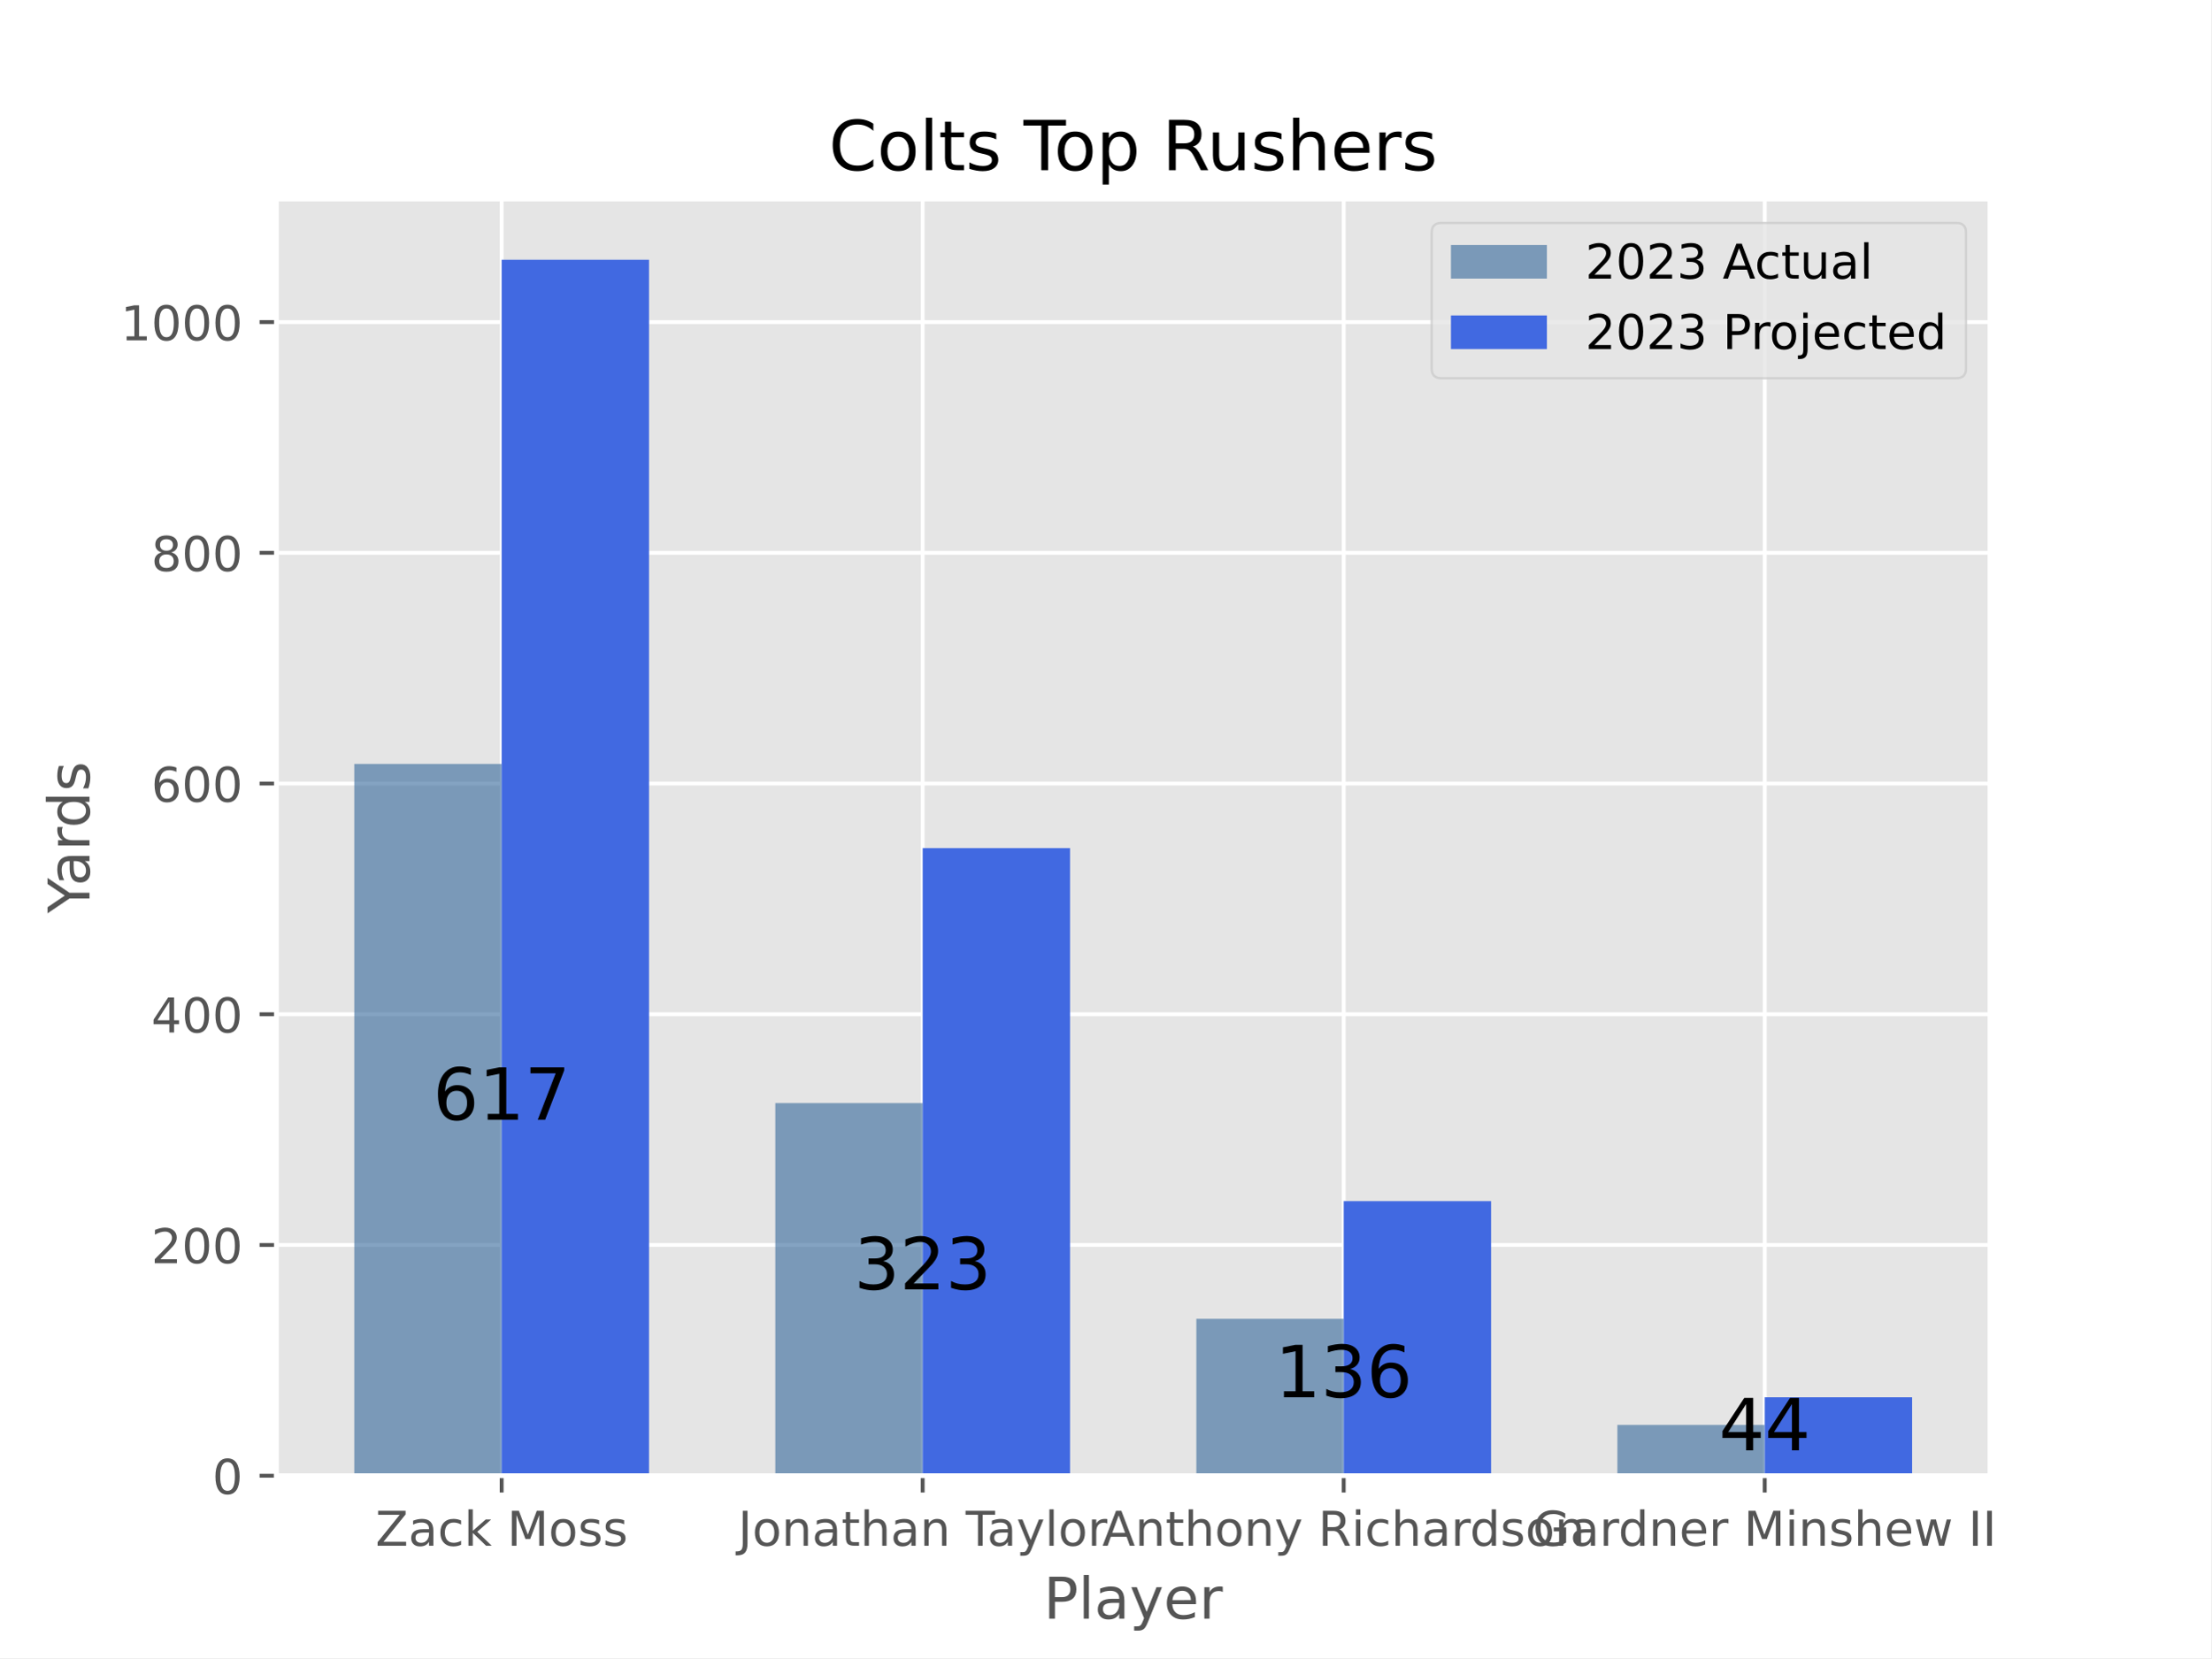
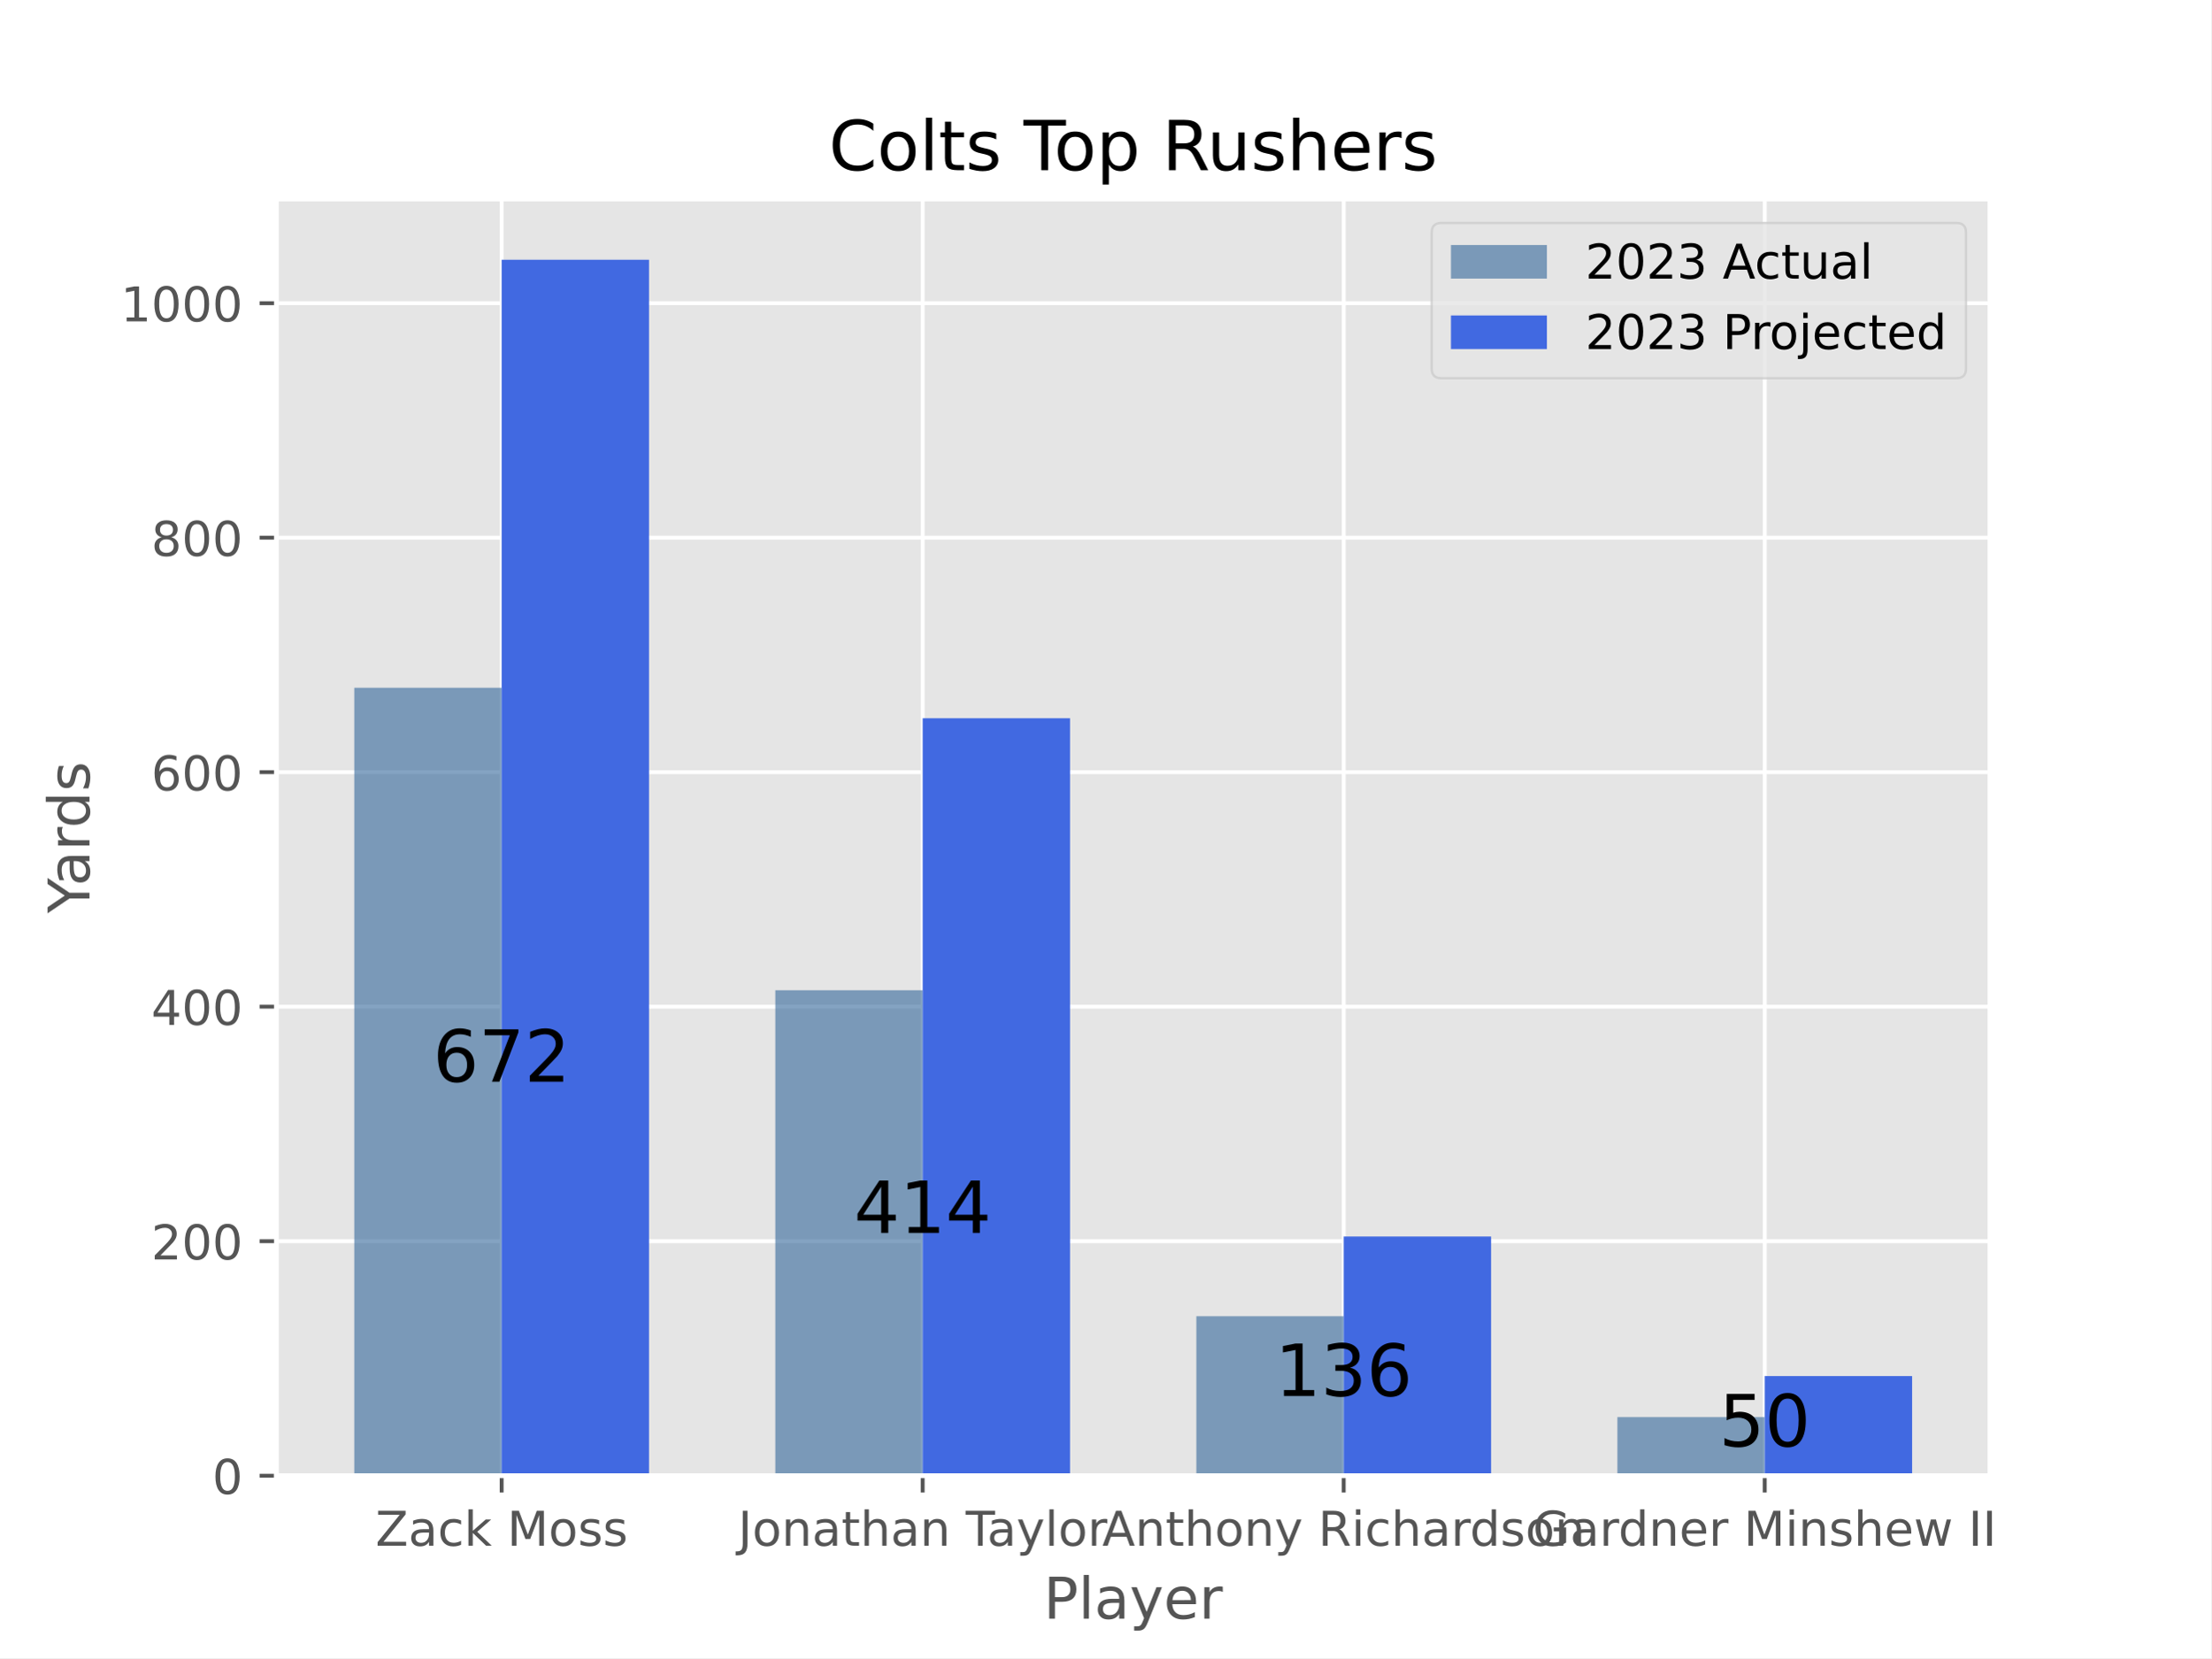
<svg xmlns="http://www.w3.org/2000/svg" xmlns:xlink="http://www.w3.org/1999/xlink" width="460.8pt" height="345.6pt" viewBox="0 0 460.8 345.6" version="1.1">
  <defs>
    <style type="text/css">*{stroke-linejoin: round; stroke-linecap: butt}</style>
  </defs>
  <g id="figure_1">
    <g id="patch_1">
      <path d="M 0 345.6  L 460.8 345.6  L 460.8 0  L 0 0  z " style="fill: #ffffff" />
    </g>
    <g id="axes_1">
      <g id="patch_2">
        <path d="M 57.6 307.584  L 414.72 307.584  L 414.72 41.472  L 57.6 41.472  z " style="fill: #e5e5e5" />
      </g>
      <g id="matplotlib.axis_1">
        <g id="xtick_1">
          <g id="line2d_1">
-             <path d="M 104.543 307.584  L 104.543 41.472  " clip-path="url(#p251eb39e1a)" style="fill: none; stroke: #ffffff; stroke-width: 0.8; stroke-linecap: square" />
+             <path d="M 104.543 307.584  L 104.543 41.472  " clip-path="url(#p2b3e0b271b)" style="fill: none; stroke: #ffffff; stroke-width: 0.8; stroke-linecap: square" />
          </g>
          <g id="line2d_2">
            <defs>
-               <path id="m7da150ba0d" d="M 0 0  L 0 3.5  " style="stroke: #555555; stroke-width: 0.8" />
+               <path id="m5aeb09bf46" d="M 0 0  L 0 3.5  " style="stroke: #555555; stroke-width: 0.8" />
            </defs>
            <g>
-               <use xlink:href="#m7da150ba0d" x="104.543" y="307.584" style="fill: #555555; stroke: #555555; stroke-width: 0.8" />
+               <use xlink:href="#m5aeb09bf46" x="104.543" y="307.584" style="fill: #555555; stroke: #555555; stroke-width: 0.8" />
            </g>
          </g>
          <g id="text_1">
            <g style="fill: #555555" transform="translate(78.23782 322.1824) scale(0.1 -0.1)">
              <defs>
                <path id="DejaVuSans-5a" d="M 359 4666  L 4025 4666  L 4025 4184  L 1075 531  L 4097 531  L 4097 0  L 288 0  L 288 481  L 3238 4134  L 359 4134  L 359 4666  z " transform="scale(0.015625)" />
                <path id="DejaVuSans-61" d="M 2194 1759  Q 1497 1759 1228 1600  Q 959 1441 959 1056  Q 959 750 1161 570  Q 1363 391 1709 391  Q 2188 391 2477 730  Q 2766 1069 2766 1631  L 2766 1759  L 2194 1759  z M 3341 1997  L 3341 0  L 2766 0  L 2766 531  Q 2569 213 2275 61  Q 1981 -91 1556 -91  Q 1019 -91 701 211  Q 384 513 384 1019  Q 384 1609 779 1909  Q 1175 2209 1959 2209  L 2766 2209  L 2766 2266  Q 2766 2663 2505 2880  Q 2244 3097 1772 3097  Q 1472 3097 1187 3025  Q 903 2953 641 2809  L 641 3341  Q 956 3463 1253 3523  Q 1550 3584 1831 3584  Q 2591 3584 2966 3190  Q 3341 2797 3341 1997  z " transform="scale(0.015625)" />
                <path id="DejaVuSans-63" d="M 3122 3366  L 3122 2828  Q 2878 2963 2633 3030  Q 2388 3097 2138 3097  Q 1578 3097 1268 2742  Q 959 2388 959 1747  Q 959 1106 1268 751  Q 1578 397 2138 397  Q 2388 397 2633 464  Q 2878 531 3122 666  L 3122 134  Q 2881 22 2623 -34  Q 2366 -91 2075 -91  Q 1284 -91 818 406  Q 353 903 353 1747  Q 353 2603 823 3093  Q 1294 3584 2113 3584  Q 2378 3584 2631 3529  Q 2884 3475 3122 3366  z " transform="scale(0.015625)" />
                <path id="DejaVuSans-6b" d="M 581 4863  L 1159 4863  L 1159 1991  L 2875 3500  L 3609 3500  L 1753 1863  L 3688 0  L 2938 0  L 1159 1709  L 1159 0  L 581 0  L 581 4863  z " transform="scale(0.015625)" />
                <path id="DejaVuSans-20" transform="scale(0.015625)" />
                <path id="DejaVuSans-4d" d="M 628 4666  L 1569 4666  L 2759 1491  L 3956 4666  L 4897 4666  L 4897 0  L 4281 0  L 4281 4097  L 3078 897  L 2444 897  L 1241 4097  L 1241 0  L 628 0  L 628 4666  z " transform="scale(0.015625)" />
                <path id="DejaVuSans-6f" d="M 1959 3097  Q 1497 3097 1228 2736  Q 959 2375 959 1747  Q 959 1119 1226 758  Q 1494 397 1959 397  Q 2419 397 2687 759  Q 2956 1122 2956 1747  Q 2956 2369 2687 2733  Q 2419 3097 1959 3097  z M 1959 3584  Q 2709 3584 3137 3096  Q 3566 2609 3566 1747  Q 3566 888 3137 398  Q 2709 -91 1959 -91  Q 1206 -91 779 398  Q 353 888 353 1747  Q 353 2609 779 3096  Q 1206 3584 1959 3584  z " transform="scale(0.015625)" />
                <path id="DejaVuSans-73" d="M 2834 3397  L 2834 2853  Q 2591 2978 2328 3040  Q 2066 3103 1784 3103  Q 1356 3103 1142 2972  Q 928 2841 928 2578  Q 928 2378 1081 2264  Q 1234 2150 1697 2047  L 1894 2003  Q 2506 1872 2764 1633  Q 3022 1394 3022 966  Q 3022 478 2636 193  Q 2250 -91 1575 -91  Q 1294 -91 989 -36  Q 684 19 347 128  L 347 722  Q 666 556 975 473  Q 1284 391 1588 391  Q 1994 391 2212 530  Q 2431 669 2431 922  Q 2431 1156 2273 1281  Q 2116 1406 1581 1522  L 1381 1569  Q 847 1681 609 1914  Q 372 2147 372 2553  Q 372 3047 722 3315  Q 1072 3584 1716 3584  Q 2034 3584 2315 3537  Q 2597 3491 2834 3397  z " transform="scale(0.015625)" />
              </defs>
              <use xlink:href="#DejaVuSans-5a" />
              <use xlink:href="#DejaVuSans-61" x="68.506" />
              <use xlink:href="#DejaVuSans-63" x="129.785" />
              <use xlink:href="#DejaVuSans-6b" x="184.766" />
              <use xlink:href="#DejaVuSans-20" x="242.676" />
              <use xlink:href="#DejaVuSans-4d" x="274.463" />
              <use xlink:href="#DejaVuSans-6f" x="360.742" />
              <use xlink:href="#DejaVuSans-73" x="421.924" />
              <use xlink:href="#DejaVuSans-73" x="474.023" />
            </g>
          </g>
        </g>
        <g id="xtick_2">
          <g id="line2d_3">
-             <path d="M 192.288 307.584  L 192.288 41.472  " clip-path="url(#p251eb39e1a)" style="fill: none; stroke: #ffffff; stroke-width: 0.8; stroke-linecap: square" />
+             <path d="M 192.288 307.584  L 192.288 41.472  " clip-path="url(#p2b3e0b271b)" style="fill: none; stroke: #ffffff; stroke-width: 0.8; stroke-linecap: square" />
          </g>
          <g id="line2d_4">
            <g>
-               <use xlink:href="#m7da150ba0d" x="192.288" y="307.584" style="fill: #555555; stroke: #555555; stroke-width: 0.8" />
+               <use xlink:href="#m5aeb09bf46" x="192.288" y="307.584" style="fill: #555555; stroke: #555555; stroke-width: 0.8" />
            </g>
          </g>
          <g id="text_2">
            <g style="fill: #555555" transform="translate(153.8135 322.1824) scale(0.1 -0.1)">
              <defs>
                <path id="DejaVuSans-4a" d="M 628 4666  L 1259 4666  L 1259 325  Q 1259 -519 939 -900  Q 619 -1281 -91 -1281  L -331 -1281  L -331 -750  L -134 -750  Q 284 -750 456 -515  Q 628 -281 628 325  L 628 4666  z " transform="scale(0.015625)" />
                <path id="DejaVuSans-6e" d="M 3513 2113  L 3513 0  L 2938 0  L 2938 2094  Q 2938 2591 2744 2837  Q 2550 3084 2163 3084  Q 1697 3084 1428 2787  Q 1159 2491 1159 1978  L 1159 0  L 581 0  L 581 3500  L 1159 3500  L 1159 2956  Q 1366 3272 1645 3428  Q 1925 3584 2291 3584  Q 2894 3584 3203 3211  Q 3513 2838 3513 2113  z " transform="scale(0.015625)" />
                <path id="DejaVuSans-74" d="M 1172 4494  L 1172 3500  L 2356 3500  L 2356 3053  L 1172 3053  L 1172 1153  Q 1172 725 1289 603  Q 1406 481 1766 481  L 2356 481  L 2356 0  L 1766 0  Q 1100 0 847 248  Q 594 497 594 1153  L 594 3053  L 172 3053  L 172 3500  L 594 3500  L 594 4494  L 1172 4494  z " transform="scale(0.015625)" />
                <path id="DejaVuSans-68" d="M 3513 2113  L 3513 0  L 2938 0  L 2938 2094  Q 2938 2591 2744 2837  Q 2550 3084 2163 3084  Q 1697 3084 1428 2787  Q 1159 2491 1159 1978  L 1159 0  L 581 0  L 581 4863  L 1159 4863  L 1159 2956  Q 1366 3272 1645 3428  Q 1925 3584 2291 3584  Q 2894 3584 3203 3211  Q 3513 2838 3513 2113  z " transform="scale(0.015625)" />
                <path id="DejaVuSans-54" d="M -19 4666  L 3928 4666  L 3928 4134  L 2272 4134  L 2272 0  L 1638 0  L 1638 4134  L -19 4134  L -19 4666  z " transform="scale(0.015625)" />
                <path id="DejaVuSans-79" d="M 2059 -325  Q 1816 -950 1584 -1140  Q 1353 -1331 966 -1331  L 506 -1331  L 506 -850  L 844 -850  Q 1081 -850 1212 -737  Q 1344 -625 1503 -206  L 1606 56  L 191 3500  L 800 3500  L 1894 763  L 2988 3500  L 3597 3500  L 2059 -325  z " transform="scale(0.015625)" />
                <path id="DejaVuSans-6c" d="M 603 4863  L 1178 4863  L 1178 0  L 603 0  L 603 4863  z " transform="scale(0.015625)" />
                <path id="DejaVuSans-72" d="M 2631 2963  Q 2534 3019 2420 3045  Q 2306 3072 2169 3072  Q 1681 3072 1420 2755  Q 1159 2438 1159 1844  L 1159 0  L 581 0  L 581 3500  L 1159 3500  L 1159 2956  Q 1341 3275 1631 3429  Q 1922 3584 2338 3584  Q 2397 3584 2469 3576  Q 2541 3569 2628 3553  L 2631 2963  z " transform="scale(0.015625)" />
              </defs>
              <use xlink:href="#DejaVuSans-4a" />
              <use xlink:href="#DejaVuSans-6f" x="29.492" />
              <use xlink:href="#DejaVuSans-6e" x="90.674" />
              <use xlink:href="#DejaVuSans-61" x="154.053" />
              <use xlink:href="#DejaVuSans-74" x="215.332" />
              <use xlink:href="#DejaVuSans-68" x="254.541" />
              <use xlink:href="#DejaVuSans-61" x="317.92" />
              <use xlink:href="#DejaVuSans-6e" x="379.199" />
              <use xlink:href="#DejaVuSans-20" x="442.578" />
              <use xlink:href="#DejaVuSans-54" x="474.365" />
              <use xlink:href="#DejaVuSans-61" x="518.949" />
              <use xlink:href="#DejaVuSans-79" x="580.229" />
              <use xlink:href="#DejaVuSans-6c" x="639.408" />
              <use xlink:href="#DejaVuSans-6f" x="667.191" />
              <use xlink:href="#DejaVuSans-72" x="728.373" />
            </g>
          </g>
        </g>
        <g id="xtick_3">
          <g id="line2d_5">
-             <path d="M 280.032 307.584  L 280.032 41.472  " clip-path="url(#p251eb39e1a)" style="fill: none; stroke: #ffffff; stroke-width: 0.8; stroke-linecap: square" />
+             <path d="M 280.032 307.584  L 280.032 41.472  " clip-path="url(#p2b3e0b271b)" style="fill: none; stroke: #ffffff; stroke-width: 0.8; stroke-linecap: square" />
          </g>
          <g id="line2d_6">
            <g>
-               <use xlink:href="#m7da150ba0d" x="280.032" y="307.584" style="fill: #555555; stroke: #555555; stroke-width: 0.8" />
+               <use xlink:href="#m5aeb09bf46" x="280.032" y="307.584" style="fill: #555555; stroke: #555555; stroke-width: 0.8" />
            </g>
          </g>
          <g id="text_3">
            <g style="fill: #555555" transform="translate(229.7174 322.1824) scale(0.1 -0.1)">
              <defs>
                <path id="DejaVuSans-41" d="M 2188 4044  L 1331 1722  L 3047 1722  L 2188 4044  z M 1831 4666  L 2547 4666  L 4325 0  L 3669 0  L 3244 1197  L 1141 1197  L 716 0  L 50 0  L 1831 4666  z " transform="scale(0.015625)" />
                <path id="DejaVuSans-52" d="M 2841 2188  Q 3044 2119 3236 1894  Q 3428 1669 3622 1275  L 4263 0  L 3584 0  L 2988 1197  Q 2756 1666 2539 1819  Q 2322 1972 1947 1972  L 1259 1972  L 1259 0  L 628 0  L 628 4666  L 2053 4666  Q 2853 4666 3247 4331  Q 3641 3997 3641 3322  Q 3641 2881 3436 2590  Q 3231 2300 2841 2188  z M 1259 4147  L 1259 2491  L 2053 2491  Q 2509 2491 2742 2702  Q 2975 2913 2975 3322  Q 2975 3731 2742 3939  Q 2509 4147 2053 4147  L 1259 4147  z " transform="scale(0.015625)" />
                <path id="DejaVuSans-69" d="M 603 3500  L 1178 3500  L 1178 0  L 603 0  L 603 3500  z M 603 4863  L 1178 4863  L 1178 4134  L 603 4134  L 603 4863  z " transform="scale(0.015625)" />
                <path id="DejaVuSans-64" d="M 2906 2969  L 2906 4863  L 3481 4863  L 3481 0  L 2906 0  L 2906 525  Q 2725 213 2448 61  Q 2172 -91 1784 -91  Q 1150 -91 751 415  Q 353 922 353 1747  Q 353 2572 751 3078  Q 1150 3584 1784 3584  Q 2172 3584 2448 3432  Q 2725 3281 2906 2969  z M 947 1747  Q 947 1113 1208 752  Q 1469 391 1925 391  Q 2381 391 2643 752  Q 2906 1113 2906 1747  Q 2906 2381 2643 2742  Q 2381 3103 1925 3103  Q 1469 3103 1208 2742  Q 947 2381 947 1747  z " transform="scale(0.015625)" />
              </defs>
              <use xlink:href="#DejaVuSans-41" />
              <use xlink:href="#DejaVuSans-6e" x="68.408" />
              <use xlink:href="#DejaVuSans-74" x="131.787" />
              <use xlink:href="#DejaVuSans-68" x="170.996" />
              <use xlink:href="#DejaVuSans-6f" x="234.375" />
              <use xlink:href="#DejaVuSans-6e" x="295.557" />
              <use xlink:href="#DejaVuSans-79" x="358.936" />
              <use xlink:href="#DejaVuSans-20" x="418.115" />
              <use xlink:href="#DejaVuSans-52" x="449.902" />
              <use xlink:href="#DejaVuSans-69" x="519.385" />
              <use xlink:href="#DejaVuSans-63" x="547.168" />
              <use xlink:href="#DejaVuSans-68" x="602.148" />
              <use xlink:href="#DejaVuSans-61" x="665.527" />
              <use xlink:href="#DejaVuSans-72" x="726.807" />
              <use xlink:href="#DejaVuSans-64" x="766.17" />
              <use xlink:href="#DejaVuSans-73" x="829.646" />
              <use xlink:href="#DejaVuSans-6f" x="881.746" />
              <use xlink:href="#DejaVuSans-6e" x="942.928" />
            </g>
          </g>
        </g>
        <g id="xtick_4">
          <g id="line2d_7">
-             <path d="M 367.777 307.584  L 367.777 41.472  " clip-path="url(#p251eb39e1a)" style="fill: none; stroke: #ffffff; stroke-width: 0.8; stroke-linecap: square" />
+             <path d="M 367.777 307.584  L 367.777 41.472  " clip-path="url(#p2b3e0b271b)" style="fill: none; stroke: #ffffff; stroke-width: 0.8; stroke-linecap: square" />
          </g>
          <g id="line2d_8">
            <g>
-               <use xlink:href="#m7da150ba0d" x="367.777" y="307.584" style="fill: #555555; stroke: #555555; stroke-width: 0.8" />
+               <use xlink:href="#m5aeb09bf46" x="367.777" y="307.584" style="fill: #555555; stroke: #555555; stroke-width: 0.8" />
            </g>
          </g>
          <g id="text_4">
            <g style="fill: #555555" transform="translate(319.4564 322.1824) scale(0.1 -0.1)">
              <defs>
                <path id="DejaVuSans-47" d="M 3809 666  L 3809 1919  L 2778 1919  L 2778 2438  L 4434 2438  L 4434 434  Q 4069 175 3628 42  Q 3188 -91 2688 -91  Q 1594 -91 976 548  Q 359 1188 359 2328  Q 359 3472 976 4111  Q 1594 4750 2688 4750  Q 3144 4750 3555 4637  Q 3966 4525 4313 4306  L 4313 3634  Q 3963 3931 3569 4081  Q 3175 4231 2741 4231  Q 1884 4231 1454 3753  Q 1025 3275 1025 2328  Q 1025 1384 1454 906  Q 1884 428 2741 428  Q 3075 428 3337 486  Q 3600 544 3809 666  z " transform="scale(0.015625)" />
                <path id="DejaVuSans-65" d="M 3597 1894  L 3597 1613  L 953 1613  Q 991 1019 1311 708  Q 1631 397 2203 397  Q 2534 397 2845 478  Q 3156 559 3463 722  L 3463 178  Q 3153 47 2828 -22  Q 2503 -91 2169 -91  Q 1331 -91 842 396  Q 353 884 353 1716  Q 353 2575 817 3079  Q 1281 3584 2069 3584  Q 2775 3584 3186 3129  Q 3597 2675 3597 1894  z M 3022 2063  Q 3016 2534 2758 2815  Q 2500 3097 2075 3097  Q 1594 3097 1305 2825  Q 1016 2553 972 2059  L 3022 2063  z " transform="scale(0.015625)" />
                <path id="DejaVuSans-77" d="M 269 3500  L 844 3500  L 1563 769  L 2278 3500  L 2956 3500  L 3675 769  L 4391 3500  L 4966 3500  L 4050 0  L 3372 0  L 2619 2869  L 1863 0  L 1184 0  L 269 3500  z " transform="scale(0.015625)" />
                <path id="DejaVuSans-49" d="M 628 4666  L 1259 4666  L 1259 0  L 628 0  L 628 4666  z " transform="scale(0.015625)" />
              </defs>
              <use xlink:href="#DejaVuSans-47" />
              <use xlink:href="#DejaVuSans-61" x="77.49" />
              <use xlink:href="#DejaVuSans-72" x="138.77" />
              <use xlink:href="#DejaVuSans-64" x="178.133" />
              <use xlink:href="#DejaVuSans-6e" x="241.609" />
              <use xlink:href="#DejaVuSans-65" x="304.988" />
              <use xlink:href="#DejaVuSans-72" x="366.512" />
              <use xlink:href="#DejaVuSans-20" x="407.625" />
              <use xlink:href="#DejaVuSans-4d" x="439.412" />
              <use xlink:href="#DejaVuSans-69" x="525.691" />
              <use xlink:href="#DejaVuSans-6e" x="553.475" />
              <use xlink:href="#DejaVuSans-73" x="616.854" />
              <use xlink:href="#DejaVuSans-68" x="668.953" />
              <use xlink:href="#DejaVuSans-65" x="732.332" />
              <use xlink:href="#DejaVuSans-77" x="793.855" />
              <use xlink:href="#DejaVuSans-20" x="875.643" />
              <use xlink:href="#DejaVuSans-49" x="907.43" />
              <use xlink:href="#DejaVuSans-49" x="936.922" />
            </g>
          </g>
        </g>
        <g id="text_5">
          <g style="fill: #555555" transform="translate(217.4888 337.3802) scale(0.12 -0.12)">
            <defs>
              <path id="DejaVuSans-50" d="M 1259 4147  L 1259 2394  L 2053 2394  Q 2494 2394 2734 2622  Q 2975 2850 2975 3272  Q 2975 3691 2734 3919  Q 2494 4147 2053 4147  L 1259 4147  z M 628 4666  L 2053 4666  Q 2838 4666 3239 4311  Q 3641 3956 3641 3272  Q 3641 2581 3239 2228  Q 2838 1875 2053 1875  L 1259 1875  L 1259 0  L 628 0  L 628 4666  z " transform="scale(0.015625)" />
            </defs>
            <use xlink:href="#DejaVuSans-50" />
            <use xlink:href="#DejaVuSans-6c" x="60.303" />
            <use xlink:href="#DejaVuSans-61" x="88.086" />
            <use xlink:href="#DejaVuSans-79" x="149.365" />
            <use xlink:href="#DejaVuSans-65" x="208.545" />
            <use xlink:href="#DejaVuSans-72" x="270.068" />
          </g>
        </g>
      </g>
      <g id="matplotlib.axis_2">
        <g id="ytick_1">
          <g id="line2d_9">
-             <path d="M 57.6 307.584  L 414.72 307.584  " clip-path="url(#p251eb39e1a)" style="fill: none; stroke: #ffffff; stroke-width: 0.8; stroke-linecap: square" />
+             <path d="M 57.6 307.584  L 414.72 307.584  " clip-path="url(#p2b3e0b271b)" style="fill: none; stroke: #ffffff; stroke-width: 0.8; stroke-linecap: square" />
          </g>
          <g id="line2d_10">
            <defs>
-               <path id="m4eb069c645" d="M 0 0  L -3.5 0  " style="stroke: #555555; stroke-width: 0.8" />
+               <path id="m1bba6a1f5a" d="M 0 0  L -3.5 0  " style="stroke: #555555; stroke-width: 0.8" />
            </defs>
            <g>
-               <use xlink:href="#m4eb069c645" x="57.6" y="307.584" style="fill: #555555; stroke: #555555; stroke-width: 0.8" />
+               <use xlink:href="#m1bba6a1f5a" x="57.6" y="307.584" style="fill: #555555; stroke: #555555; stroke-width: 0.8" />
            </g>
          </g>
          <g id="text_6">
            <g style="fill: #555555" transform="translate(44.2375 311.3832) scale(0.1 -0.1)">
              <defs>
                <path id="DejaVuSans-30" d="M 2034 4250  Q 1547 4250 1301 3770  Q 1056 3291 1056 2328  Q 1056 1369 1301 889  Q 1547 409 2034 409  Q 2525 409 2770 889  Q 3016 1369 3016 2328  Q 3016 3291 2770 3770  Q 2525 4250 2034 4250  z M 2034 4750  Q 2819 4750 3233 4129  Q 3647 3509 3647 2328  Q 3647 1150 3233 529  Q 2819 -91 2034 -91  Q 1250 -91 836 529  Q 422 1150 422 2328  Q 422 3509 836 4129  Q 1250 4750 2034 4750  z " transform="scale(0.015625)" />
              </defs>
              <use xlink:href="#DejaVuSans-30" />
            </g>
          </g>
        </g>
        <g id="ytick_2">
          <g id="line2d_11">
-             <path d="M 57.6 259.493  L 414.72 259.493  " clip-path="url(#p251eb39e1a)" style="fill: none; stroke: #ffffff; stroke-width: 0.8; stroke-linecap: square" />
+             <path d="M 57.6 258.705  L 414.72 258.705  " clip-path="url(#p2b3e0b271b)" style="fill: none; stroke: #ffffff; stroke-width: 0.8; stroke-linecap: square" />
          </g>
          <g id="line2d_12">
            <g>
-               <use xlink:href="#m4eb069c645" x="57.6" y="259.493" style="fill: #555555; stroke: #555555; stroke-width: 0.8" />
+               <use xlink:href="#m1bba6a1f5a" x="57.6" y="258.705" style="fill: #555555; stroke: #555555; stroke-width: 0.8" />
            </g>
          </g>
          <g id="text_7">
-             <g style="fill: #555555" transform="translate(31.5125 263.2921) scale(0.1 -0.1)">
+             <g style="fill: #555555" transform="translate(31.5125 262.5038) scale(0.1 -0.1)">
              <defs>
                <path id="DejaVuSans-32" d="M 1228 531  L 3431 531  L 3431 0  L 469 0  L 469 531  Q 828 903 1448 1529  Q 2069 2156 2228 2338  Q 2531 2678 2651 2914  Q 2772 3150 2772 3378  Q 2772 3750 2511 3984  Q 2250 4219 1831 4219  Q 1534 4219 1204 4116  Q 875 4013 500 3803  L 500 4441  Q 881 4594 1212 4672  Q 1544 4750 1819 4750  Q 2544 4750 2975 4387  Q 3406 4025 3406 3419  Q 3406 3131 3298 2873  Q 3191 2616 2906 2266  Q 2828 2175 2409 1742  Q 1991 1309 1228 531  z " transform="scale(0.015625)" />
              </defs>
              <use xlink:href="#DejaVuSans-32" />
              <use xlink:href="#DejaVuSans-30" x="63.623" />
              <use xlink:href="#DejaVuSans-30" x="127.246" />
            </g>
          </g>
        </g>
        <g id="ytick_3">
          <g id="line2d_13">
-             <path d="M 57.6 211.402  L 414.72 211.402  " clip-path="url(#p251eb39e1a)" style="fill: none; stroke: #ffffff; stroke-width: 0.8; stroke-linecap: square" />
+             <path d="M 57.6 209.825  L 414.72 209.825  " clip-path="url(#p2b3e0b271b)" style="fill: none; stroke: #ffffff; stroke-width: 0.8; stroke-linecap: square" />
          </g>
          <g id="line2d_14">
            <g>
-               <use xlink:href="#m4eb069c645" x="57.6" y="211.402" style="fill: #555555; stroke: #555555; stroke-width: 0.8" />
+               <use xlink:href="#m1bba6a1f5a" x="57.6" y="209.825" style="fill: #555555; stroke: #555555; stroke-width: 0.8" />
            </g>
          </g>
          <g id="text_8">
-             <g style="fill: #555555" transform="translate(31.5125 215.2011) scale(0.1 -0.1)">
+             <g style="fill: #555555" transform="translate(31.5125 213.6243) scale(0.1 -0.1)">
              <defs>
                <path id="DejaVuSans-34" d="M 2419 4116  L 825 1625  L 2419 1625  L 2419 4116  z M 2253 4666  L 3047 4666  L 3047 1625  L 3713 1625  L 3713 1100  L 3047 1100  L 3047 0  L 2419 0  L 2419 1100  L 313 1100  L 313 1709  L 2253 4666  z " transform="scale(0.015625)" />
              </defs>
              <use xlink:href="#DejaVuSans-34" />
              <use xlink:href="#DejaVuSans-30" x="63.623" />
              <use xlink:href="#DejaVuSans-30" x="127.246" />
            </g>
          </g>
        </g>
        <g id="ytick_4">
          <g id="line2d_15">
-             <path d="M 57.6 163.311  L 414.72 163.311  " clip-path="url(#p251eb39e1a)" style="fill: none; stroke: #ffffff; stroke-width: 0.8; stroke-linecap: square" />
+             <path d="M 57.6 160.946  L 414.72 160.946  " clip-path="url(#p2b3e0b271b)" style="fill: none; stroke: #ffffff; stroke-width: 0.8; stroke-linecap: square" />
          </g>
          <g id="line2d_16">
            <g>
-               <use xlink:href="#m4eb069c645" x="57.6" y="163.311" style="fill: #555555; stroke: #555555; stroke-width: 0.8" />
+               <use xlink:href="#m1bba6a1f5a" x="57.6" y="160.946" style="fill: #555555; stroke: #555555; stroke-width: 0.8" />
            </g>
          </g>
          <g id="text_9">
-             <g style="fill: #555555" transform="translate(31.5125 167.11) scale(0.1 -0.1)">
+             <g style="fill: #555555" transform="translate(31.5125 164.7448) scale(0.1 -0.1)">
              <defs>
                <path id="DejaVuSans-36" d="M 2113 2584  Q 1688 2584 1439 2293  Q 1191 2003 1191 1497  Q 1191 994 1439 701  Q 1688 409 2113 409  Q 2538 409 2786 701  Q 3034 994 3034 1497  Q 3034 2003 2786 2293  Q 2538 2584 2113 2584  z M 3366 4563  L 3366 3988  Q 3128 4100 2886 4159  Q 2644 4219 2406 4219  Q 1781 4219 1451 3797  Q 1122 3375 1075 2522  Q 1259 2794 1537 2939  Q 1816 3084 2150 3084  Q 2853 3084 3261 2657  Q 3669 2231 3669 1497  Q 3669 778 3244 343  Q 2819 -91 2113 -91  Q 1303 -91 875 529  Q 447 1150 447 2328  Q 447 3434 972 4092  Q 1497 4750 2381 4750  Q 2619 4750 2861 4703  Q 3103 4656 3366 4563  z " transform="scale(0.015625)" />
              </defs>
              <use xlink:href="#DejaVuSans-36" />
              <use xlink:href="#DejaVuSans-30" x="63.623" />
              <use xlink:href="#DejaVuSans-30" x="127.246" />
            </g>
          </g>
        </g>
        <g id="ytick_5">
          <g id="line2d_17">
-             <path d="M 57.6 115.22  L 414.72 115.22  " clip-path="url(#p251eb39e1a)" style="fill: none; stroke: #ffffff; stroke-width: 0.8; stroke-linecap: square" />
+             <path d="M 57.6 112.066  L 414.72 112.066  " clip-path="url(#p2b3e0b271b)" style="fill: none; stroke: #ffffff; stroke-width: 0.8; stroke-linecap: square" />
          </g>
          <g id="line2d_18">
            <g>
-               <use xlink:href="#m4eb069c645" x="57.6" y="115.22" style="fill: #555555; stroke: #555555; stroke-width: 0.8" />
+               <use xlink:href="#m1bba6a1f5a" x="57.6" y="112.066" style="fill: #555555; stroke: #555555; stroke-width: 0.8" />
            </g>
          </g>
          <g id="text_10">
-             <g style="fill: #555555" transform="translate(31.5125 119.0189) scale(0.1 -0.1)">
+             <g style="fill: #555555" transform="translate(31.5125 115.8654) scale(0.1 -0.1)">
              <defs>
                <path id="DejaVuSans-38" d="M 2034 2216  Q 1584 2216 1326 1975  Q 1069 1734 1069 1313  Q 1069 891 1326 650  Q 1584 409 2034 409  Q 2484 409 2743 651  Q 3003 894 3003 1313  Q 3003 1734 2745 1975  Q 2488 2216 2034 2216  z M 1403 2484  Q 997 2584 770 2862  Q 544 3141 544 3541  Q 544 4100 942 4425  Q 1341 4750 2034 4750  Q 2731 4750 3128 4425  Q 3525 4100 3525 3541  Q 3525 3141 3298 2862  Q 3072 2584 2669 2484  Q 3125 2378 3379 2068  Q 3634 1759 3634 1313  Q 3634 634 3220 271  Q 2806 -91 2034 -91  Q 1263 -91 848 271  Q 434 634 434 1313  Q 434 1759 690 2068  Q 947 2378 1403 2484  z M 1172 3481  Q 1172 3119 1398 2916  Q 1625 2713 2034 2713  Q 2441 2713 2670 2916  Q 2900 3119 2900 3481  Q 2900 3844 2670 4047  Q 2441 4250 2034 4250  Q 1625 4250 1398 4047  Q 1172 3844 1172 3481  z " transform="scale(0.015625)" />
              </defs>
              <use xlink:href="#DejaVuSans-38" />
              <use xlink:href="#DejaVuSans-30" x="63.623" />
              <use xlink:href="#DejaVuSans-30" x="127.246" />
            </g>
          </g>
        </g>
        <g id="ytick_6">
          <g id="line2d_19">
-             <path d="M 57.6 67.129  L 414.72 67.129  " clip-path="url(#p251eb39e1a)" style="fill: none; stroke: #ffffff; stroke-width: 0.8; stroke-linecap: square" />
+             <path d="M 57.6 63.187  L 414.72 63.187  " clip-path="url(#p2b3e0b271b)" style="fill: none; stroke: #ffffff; stroke-width: 0.8; stroke-linecap: square" />
          </g>
          <g id="line2d_20">
            <g>
-               <use xlink:href="#m4eb069c645" x="57.6" y="67.129" style="fill: #555555; stroke: #555555; stroke-width: 0.8" />
+               <use xlink:href="#m1bba6a1f5a" x="57.6" y="63.187" style="fill: #555555; stroke: #555555; stroke-width: 0.8" />
            </g>
          </g>
          <g id="text_11">
-             <g style="fill: #555555" transform="translate(25.15 70.92781) scale(0.1 -0.1)">
+             <g style="fill: #555555" transform="translate(25.15 66.98592) scale(0.1 -0.1)">
              <defs>
                <path id="DejaVuSans-31" d="M 794 531  L 1825 531  L 1825 4091  L 703 3866  L 703 4441  L 1819 4666  L 2450 4666  L 2450 531  L 3481 531  L 3481 0  L 794 0  L 794 531  z " transform="scale(0.015625)" />
              </defs>
              <use xlink:href="#DejaVuSans-31" />
              <use xlink:href="#DejaVuSans-30" x="63.623" />
              <use xlink:href="#DejaVuSans-30" x="127.246" />
              <use xlink:href="#DejaVuSans-30" x="190.869" />
            </g>
          </g>
        </g>
        <g id="text_12">
          <g style="fill: #555555" transform="translate(18.65438 190.3408) rotate(-90) scale(0.12 -0.12)">
            <defs>
              <path id="DejaVuSans-59" d="M -13 4666  L 666 4666  L 1959 2747  L 3244 4666  L 3922 4666  L 2272 2222  L 2272 0  L 1638 0  L 1638 2222  L -13 4666  z " transform="scale(0.015625)" />
            </defs>
            <use xlink:href="#DejaVuSans-59" />
            <use xlink:href="#DejaVuSans-61" x="47.334" />
            <use xlink:href="#DejaVuSans-72" x="108.613" />
            <use xlink:href="#DejaVuSans-64" x="147.977" />
            <use xlink:href="#DejaVuSans-73" x="211.453" />
          </g>
        </g>
      </g>
      <g id="patch_3">
-         <path d="M 73.833 307.584  L 104.543 307.584  L 104.543 159.223  L 73.833 159.223  z " clip-path="url(#p251eb39e1a)" style="fill: #336699; fill-opacity: 0.6" />
+         <path d="M 73.833 307.584  L 104.543 307.584  L 104.543 143.349  L 73.833 143.349  z " clip-path="url(#p2b3e0b271b)" style="fill: #336699; fill-opacity: 0.6" />
      </g>
      <g id="patch_4">
-         <path d="M 161.577 307.584  L 192.288 307.584  L 192.288 229.917  L 161.577 229.917  z " clip-path="url(#p251eb39e1a)" style="fill: #336699; fill-opacity: 0.6" />
+         <path d="M 161.577 307.584  L 192.288 307.584  L 192.288 206.404  L 161.577 206.404  z " clip-path="url(#p2b3e0b271b)" style="fill: #336699; fill-opacity: 0.6" />
      </g>
      <g id="patch_5">
-         <path d="M 249.322 307.584  L 280.032 307.584  L 280.032 274.882  L 249.322 274.882  z " clip-path="url(#p251eb39e1a)" style="fill: #336699; fill-opacity: 0.6" />
+         <path d="M 249.322 307.584  L 280.032 307.584  L 280.032 274.346  L 249.322 274.346  z " clip-path="url(#p2b3e0b271b)" style="fill: #336699; fill-opacity: 0.6" />
      </g>
      <g id="patch_6">
-         <path d="M 337.066 307.584  L 367.777 307.584  L 367.777 297.004  L 337.066 297.004  z " clip-path="url(#p251eb39e1a)" style="fill: #336699; fill-opacity: 0.6" />
+         <path d="M 337.066 307.584  L 367.777 307.584  L 367.777 295.364  L 337.066 295.364  z " clip-path="url(#p2b3e0b271b)" style="fill: #336699; fill-opacity: 0.6" />
      </g>
      <g id="patch_7">
-         <path d="M 104.543 307.584  L 135.254 307.584  L 135.254 54.144  L 104.543 54.144  z " clip-path="url(#p251eb39e1a)" style="fill: #4169e1" />
+         <path d="M 104.543 307.584  L 135.254 307.584  L 135.254 54.144  L 104.543 54.144  z " clip-path="url(#p2b3e0b271b)" style="fill: #4169e1" />
      </g>
      <g id="patch_8">
-         <path d="M 192.288 307.584  L 222.998 307.584  L 222.998 176.776  L 192.288 176.776  z " clip-path="url(#p251eb39e1a)" style="fill: #4169e1" />
+         <path d="M 192.288 307.584  L 222.998 307.584  L 222.998 149.703  L 192.288 149.703  z " clip-path="url(#p2b3e0b271b)" style="fill: #4169e1" />
      </g>
      <g id="patch_9">
-         <path d="M 280.032 307.584  L 310.743 307.584  L 310.743 250.356  L 280.032 250.356  z " clip-path="url(#p251eb39e1a)" style="fill: #4169e1" />
+         <path d="M 280.032 307.584  L 310.743 307.584  L 310.743 257.727  L 280.032 257.727  z " clip-path="url(#p2b3e0b271b)" style="fill: #4169e1" />
      </g>
      <g id="patch_10">
-         <path d="M 367.777 307.584  L 398.487 307.584  L 398.487 291.233  L 367.777 291.233  z " clip-path="url(#p251eb39e1a)" style="fill: #4169e1" />
+         <path d="M 367.777 307.584  L 398.487 307.584  L 398.487 286.81  L 367.777 286.81  z " clip-path="url(#p2b3e0b271b)" style="fill: #4169e1" />
      </g>
      <g id="patch_11">
        <path d="M 57.6 307.584  L 57.6 41.472  " style="fill: none; stroke: #ffffff; stroke-linejoin: miter; stroke-linecap: square" />
      </g>
      <g id="patch_12">
        <path d="M 414.72 307.584  L 414.72 41.472  " style="fill: none; stroke: #ffffff; stroke-linejoin: miter; stroke-linecap: square" />
      </g>
      <g id="patch_13">
        <path d="M 57.6 307.584  L 414.72 307.584  " style="fill: none; stroke: #ffffff; stroke-linejoin: miter; stroke-linecap: square" />
      </g>
      <g id="patch_14">
        <path d="M 57.6 41.472  L 414.72 41.472  " style="fill: none; stroke: #ffffff; stroke-linejoin: miter; stroke-linecap: square" />
      </g>
      <g id="text_13">
-         <g transform="translate(90.22767 233.4035) scale(0.15 -0.15)">
+         <g transform="translate(90.22767 225.4665) scale(0.15 -0.15)">
          <defs>
            <path id="DejaVuSans-37" d="M 525 4666  L 3525 4666  L 3525 4397  L 1831 0  L 1172 0  L 2766 4134  L 525 4134  L 525 4666  z " transform="scale(0.015625)" />
          </defs>
          <use xlink:href="#DejaVuSans-36" />
+           <use xlink:href="#DejaVuSans-37" x="63.623" />
+           <use xlink:href="#DejaVuSans-32" x="127.246" />
+         </g>
+       </g>
+       <g id="text_14">
+         <g transform="translate(177.9721 256.9938) scale(0.15 -0.15)">
+           <use xlink:href="#DejaVuSans-34" />
          <use xlink:href="#DejaVuSans-31" x="63.623" />
-           <use xlink:href="#DejaVuSans-37" x="127.246" />
-         </g>
-       </g>
-       <g id="text_14">
-         <g transform="translate(177.9721 268.7505) scale(0.15 -0.15)">
+           <use xlink:href="#DejaVuSans-34" x="127.246" />
+         </g>
+       </g>
+       <g id="text_15">
+         <g transform="translate(265.7166 290.965) scale(0.15 -0.15)">
          <defs>
            <path id="DejaVuSans-33" d="M 2597 2516  Q 3050 2419 3304 2112  Q 3559 1806 3559 1356  Q 3559 666 3084 287  Q 2609 -91 1734 -91  Q 1441 -91 1130 -33  Q 819 25 488 141  L 488 750  Q 750 597 1062 519  Q 1375 441 1716 441  Q 2309 441 2620 675  Q 2931 909 2931 1356  Q 2931 1769 2642 2001  Q 2353 2234 1838 2234  L 1294 2234  L 1294 2753  L 1863 2753  Q 2328 2753 2575 2939  Q 2822 3125 2822 3475  Q 2822 3834 2567 4026  Q 2313 4219 1838 4219  Q 1578 4219 1281 4162  Q 984 4106 628 3988  L 628 4550  Q 988 4650 1302 4700  Q 1616 4750 1894 4750  Q 2613 4750 3031 4423  Q 3450 4097 3450 3541  Q 3450 3153 3228 2886  Q 3006 2619 2597 2516  z " transform="scale(0.015625)" />
          </defs>
-           <use xlink:href="#DejaVuSans-33" />
-           <use xlink:href="#DejaVuSans-32" x="63.623" />
-           <use xlink:href="#DejaVuSans-33" x="127.246" />
-         </g>
-       </g>
-       <g id="text_15">
-         <g transform="translate(265.7166 291.233) scale(0.15 -0.15)">
          <use xlink:href="#DejaVuSans-31" />
          <use xlink:href="#DejaVuSans-33" x="63.623" />
          <use xlink:href="#DejaVuSans-36" x="127.246" />
        </g>
      </g>
      <g id="text_16">
-         <g transform="translate(358.233 302.294) scale(0.15 -0.15)">
-           <use xlink:href="#DejaVuSans-34" />
-           <use xlink:href="#DejaVuSans-34" x="63.623" />
+         <g transform="translate(358.233 301.4741) scale(0.15 -0.15)">
+           <defs>
+             <path id="DejaVuSans-35" d="M 691 4666  L 3169 4666  L 3169 4134  L 1269 4134  L 1269 2991  Q 1406 3038 1543 3061  Q 1681 3084 1819 3084  Q 2600 3084 3056 2656  Q 3513 2228 3513 1497  Q 3513 744 3044 326  Q 2575 -91 1722 -91  Q 1428 -91 1123 -41  Q 819 9 494 109  L 494 744  Q 775 591 1075 516  Q 1375 441 1709 441  Q 2250 441 2565 725  Q 2881 1009 2881 1497  Q 2881 1984 2565 2268  Q 2250 2553 1709 2553  Q 1456 2553 1204 2497  Q 953 2441 691 2322  L 691 4666  z " transform="scale(0.015625)" />
+           </defs>
+           <use xlink:href="#DejaVuSans-35" />
+           <use xlink:href="#DejaVuSans-30" x="63.623" />
        </g>
      </g>
      <g id="text_17">
        <g transform="translate(172.7303 35.472) scale(0.144 -0.144)">
          <defs>
            <path id="DejaVuSans-43" d="M 4122 4306  L 4122 3641  Q 3803 3938 3442 4084  Q 3081 4231 2675 4231  Q 1875 4231 1450 3742  Q 1025 3253 1025 2328  Q 1025 1406 1450 917  Q 1875 428 2675 428  Q 3081 428 3442 575  Q 3803 722 4122 1019  L 4122 359  Q 3791 134 3420 21  Q 3050 -91 2638 -91  Q 1578 -91 968 557  Q 359 1206 359 2328  Q 359 3453 968 4101  Q 1578 4750 2638 4750  Q 3056 4750 3426 4639  Q 3797 4528 4122 4306  z " transform="scale(0.015625)" />
            <path id="DejaVuSans-70" d="M 1159 525  L 1159 -1331  L 581 -1331  L 581 3500  L 1159 3500  L 1159 2969  Q 1341 3281 1617 3432  Q 1894 3584 2278 3584  Q 2916 3584 3314 3078  Q 3713 2572 3713 1747  Q 3713 922 3314 415  Q 2916 -91 2278 -91  Q 1894 -91 1617 61  Q 1341 213 1159 525  z M 3116 1747  Q 3116 2381 2855 2742  Q 2594 3103 2138 3103  Q 1681 3103 1420 2742  Q 1159 2381 1159 1747  Q 1159 1113 1420 752  Q 1681 391 2138 391  Q 2594 391 2855 752  Q 3116 1113 3116 1747  z " transform="scale(0.015625)" />
            <path id="DejaVuSans-75" d="M 544 1381  L 544 3500  L 1119 3500  L 1119 1403  Q 1119 906 1312 657  Q 1506 409 1894 409  Q 2359 409 2629 706  Q 2900 1003 2900 1516  L 2900 3500  L 3475 3500  L 3475 0  L 2900 0  L 2900 538  Q 2691 219 2414 64  Q 2138 -91 1772 -91  Q 1169 -91 856 284  Q 544 659 544 1381  z M 1991 3584  L 1991 3584  z " transform="scale(0.015625)" />
          </defs>
          <use xlink:href="#DejaVuSans-43" />
          <use xlink:href="#DejaVuSans-6f" x="69.824" />
          <use xlink:href="#DejaVuSans-6c" x="131.006" />
          <use xlink:href="#DejaVuSans-74" x="158.789" />
          <use xlink:href="#DejaVuSans-73" x="197.998" />
          <use xlink:href="#DejaVuSans-20" x="250.098" />
          <use xlink:href="#DejaVuSans-54" x="281.885" />
          <use xlink:href="#DejaVuSans-6f" x="325.969" />
          <use xlink:href="#DejaVuSans-70" x="387.15" />
          <use xlink:href="#DejaVuSans-20" x="450.627" />
          <use xlink:href="#DejaVuSans-52" x="482.414" />
          <use xlink:href="#DejaVuSans-75" x="547.396" />
          <use xlink:href="#DejaVuSans-73" x="610.775" />
          <use xlink:href="#DejaVuSans-68" x="662.875" />
          <use xlink:href="#DejaVuSans-65" x="726.254" />
          <use xlink:href="#DejaVuSans-72" x="787.777" />
          <use xlink:href="#DejaVuSans-73" x="828.891" />
        </g>
      </g>
      <g id="legend_1">
        <g id="patch_15">
          <path d="M 300.381 78.828  L 407.72 78.828  Q 409.72 78.828 409.72 76.828  L 409.72 48.472  Q 409.72 46.472 407.72 46.472  L 300.381 46.472  Q 298.381 46.472 298.381 48.472  L 298.381 76.828  Q 298.381 78.828 300.381 78.828  z " style="fill: #e5e5e5; opacity: 0.8; stroke: #cccccc; stroke-width: 0.5; stroke-linejoin: miter" />
        </g>
        <g id="patch_16">
          <path d="M 302.381 58.07  L 322.381 58.07  L 322.381 51.07  L 302.381 51.07  z " style="fill: #336699; fill-opacity: 0.6" />
        </g>
        <g id="text_18">
          <g transform="translate(330.3809 58.07044) scale(0.1 -0.1)">
            <use xlink:href="#DejaVuSans-32" />
            <use xlink:href="#DejaVuSans-30" x="63.623" />
            <use xlink:href="#DejaVuSans-32" x="127.246" />
            <use xlink:href="#DejaVuSans-33" x="190.869" />
            <use xlink:href="#DejaVuSans-20" x="254.492" />
            <use xlink:href="#DejaVuSans-41" x="286.279" />
            <use xlink:href="#DejaVuSans-63" x="352.938" />
            <use xlink:href="#DejaVuSans-74" x="407.918" />
            <use xlink:href="#DejaVuSans-75" x="447.127" />
            <use xlink:href="#DejaVuSans-61" x="510.506" />
            <use xlink:href="#DejaVuSans-6c" x="571.785" />
          </g>
        </g>
        <g id="patch_17">
          <path d="M 302.381 72.749  L 322.381 72.749  L 322.381 65.749  L 302.381 65.749  z " style="fill: #4169e1" />
        </g>
        <g id="text_19">
          <g transform="translate(330.3809 72.74856) scale(0.1 -0.1)">
            <defs>
              <path id="DejaVuSans-6a" d="M 603 3500  L 1178 3500  L 1178 -63  Q 1178 -731 923 -1031  Q 669 -1331 103 -1331  L -116 -1331  L -116 -844  L 38 -844  Q 366 -844 484 -692  Q 603 -541 603 -63  L 603 3500  z M 603 4863  L 1178 4863  L 1178 4134  L 603 4134  L 603 4863  z " transform="scale(0.015625)" />
            </defs>
            <use xlink:href="#DejaVuSans-32" />
            <use xlink:href="#DejaVuSans-30" x="63.623" />
            <use xlink:href="#DejaVuSans-32" x="127.246" />
            <use xlink:href="#DejaVuSans-33" x="190.869" />
            <use xlink:href="#DejaVuSans-20" x="254.492" />
            <use xlink:href="#DejaVuSans-50" x="286.279" />
            <use xlink:href="#DejaVuSans-72" x="344.832" />
            <use xlink:href="#DejaVuSans-6f" x="383.695" />
            <use xlink:href="#DejaVuSans-6a" x="444.877" />
            <use xlink:href="#DejaVuSans-65" x="472.66" />
            <use xlink:href="#DejaVuSans-63" x="534.184" />
            <use xlink:href="#DejaVuSans-74" x="589.164" />
            <use xlink:href="#DejaVuSans-65" x="628.373" />
            <use xlink:href="#DejaVuSans-64" x="689.896" />
          </g>
        </g>
      </g>
    </g>
  </g>
  <defs>
-     <clipPath id="p251eb39e1a">
+     <clipPath id="p2b3e0b271b">
      <rect x="57.6" y="41.472" width="357.12" height="266.112" />
    </clipPath>
  </defs>
</svg>
